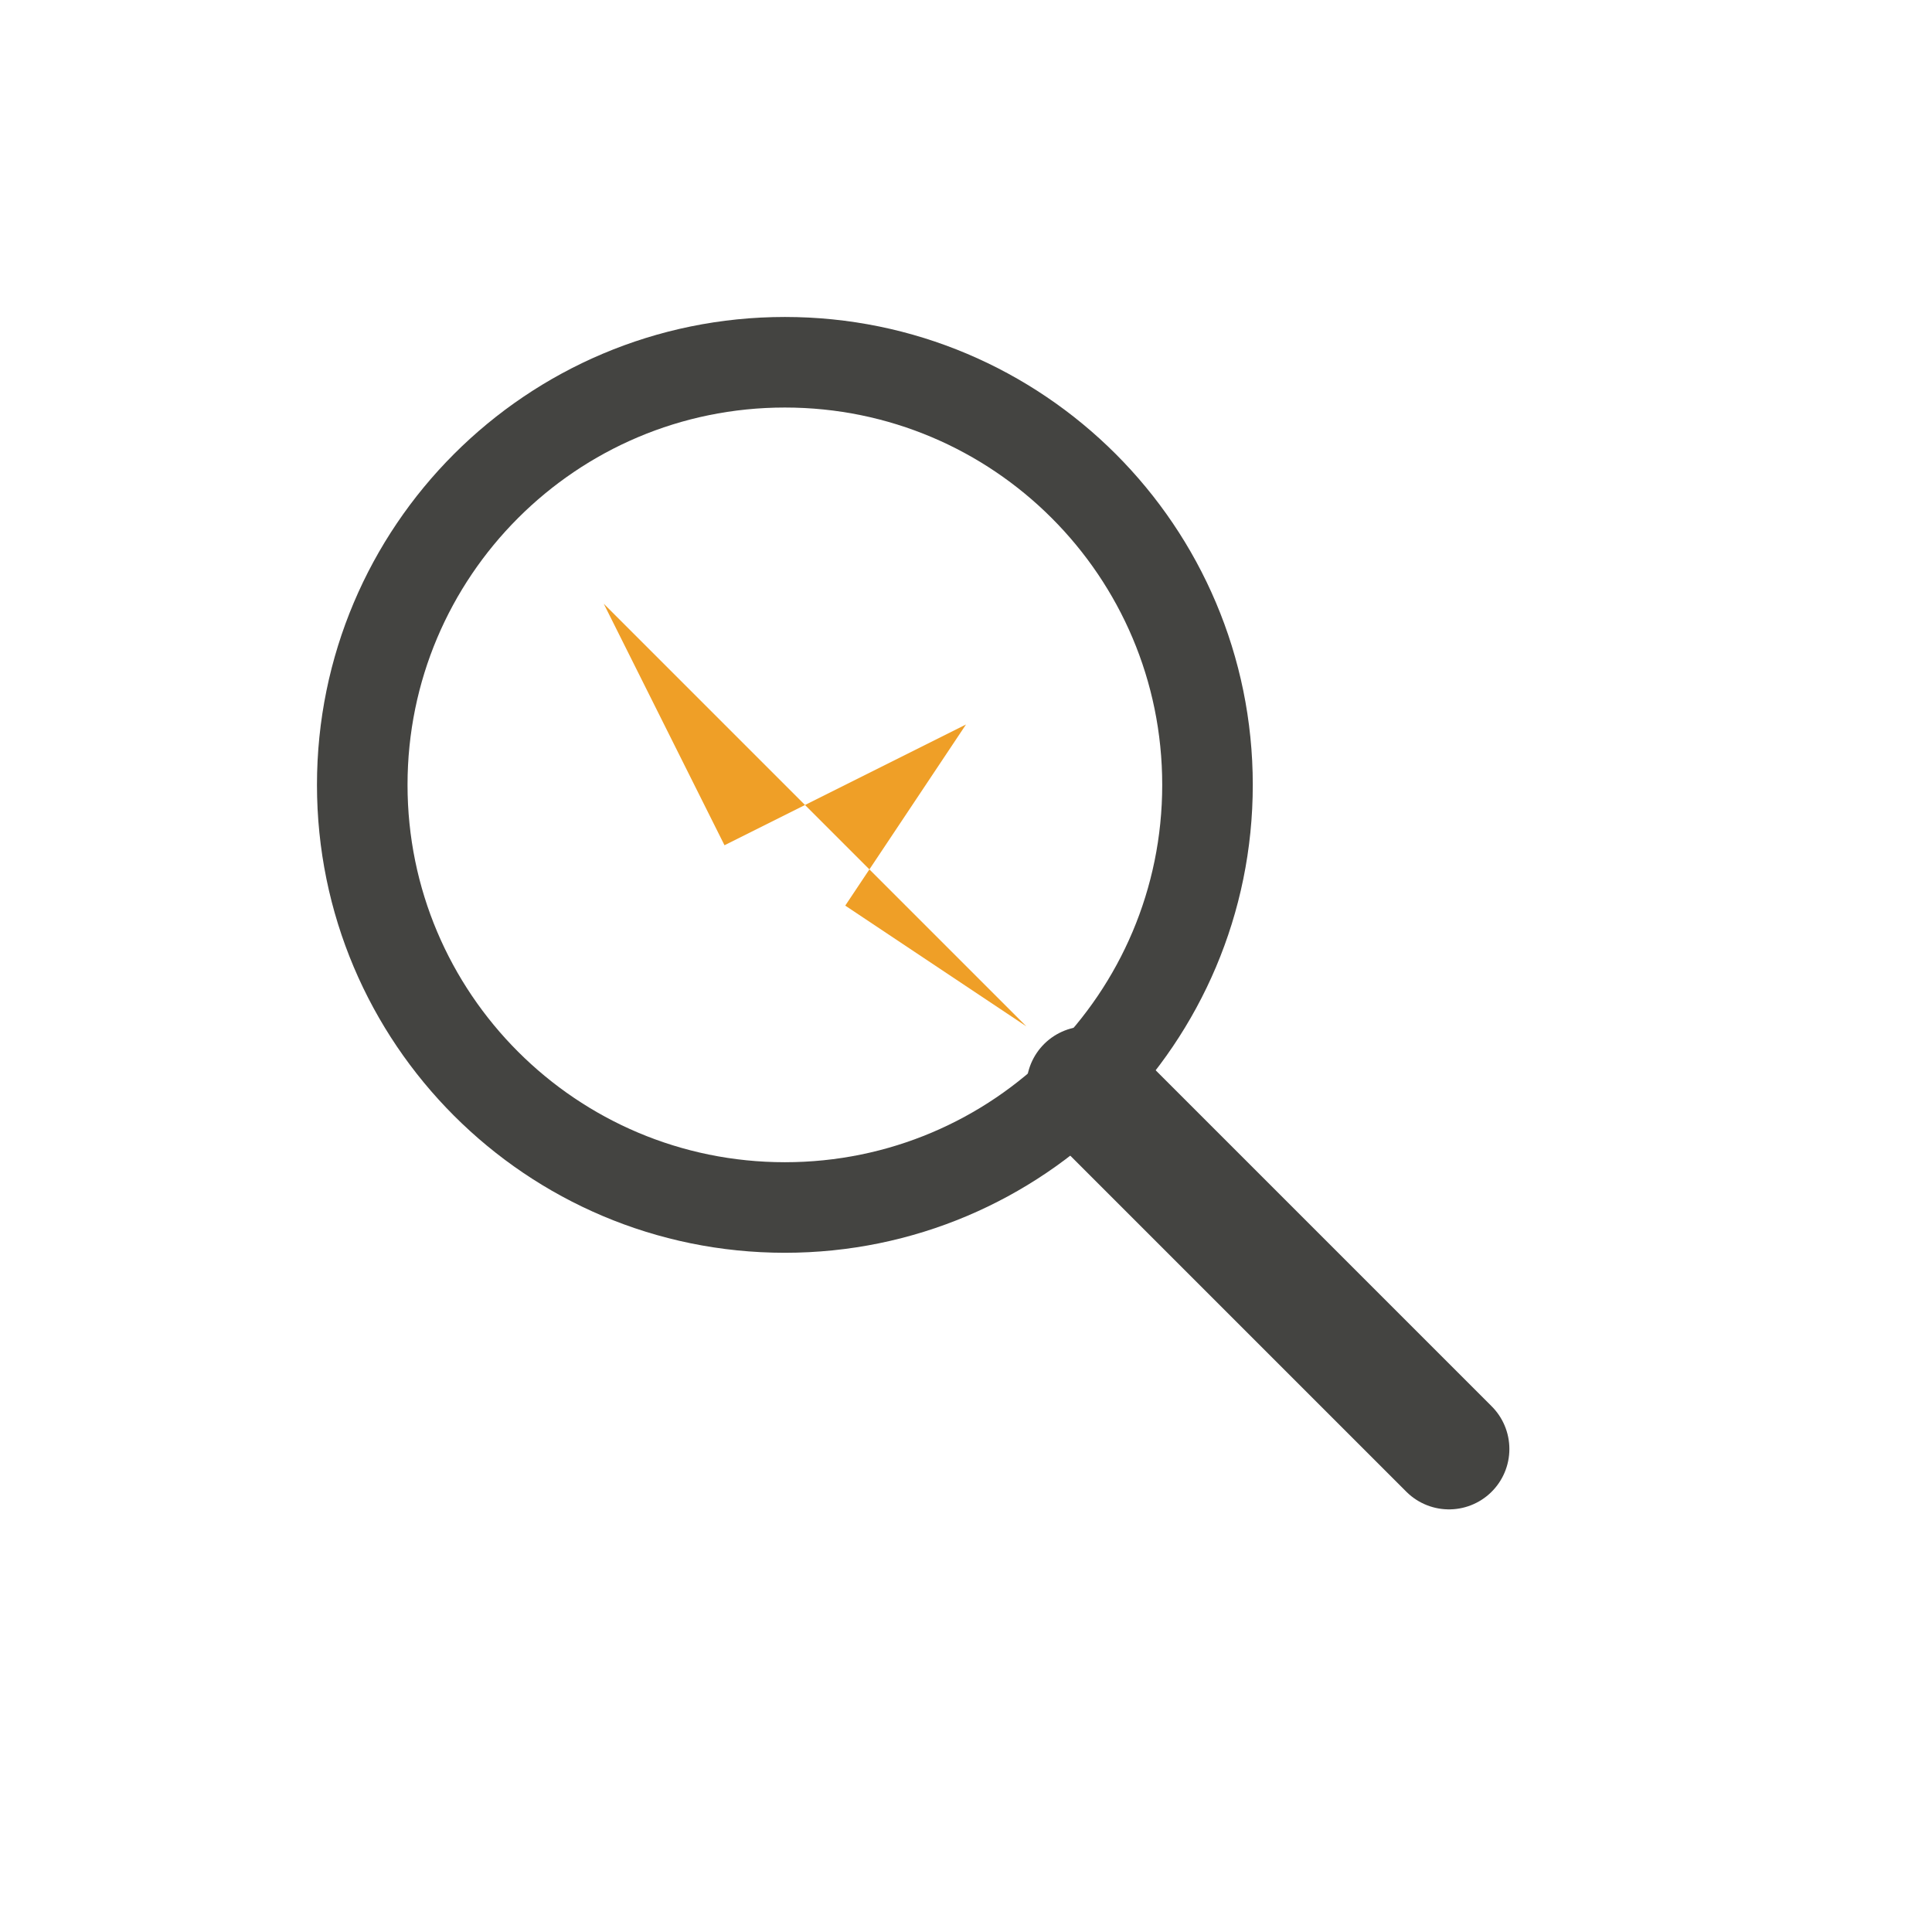
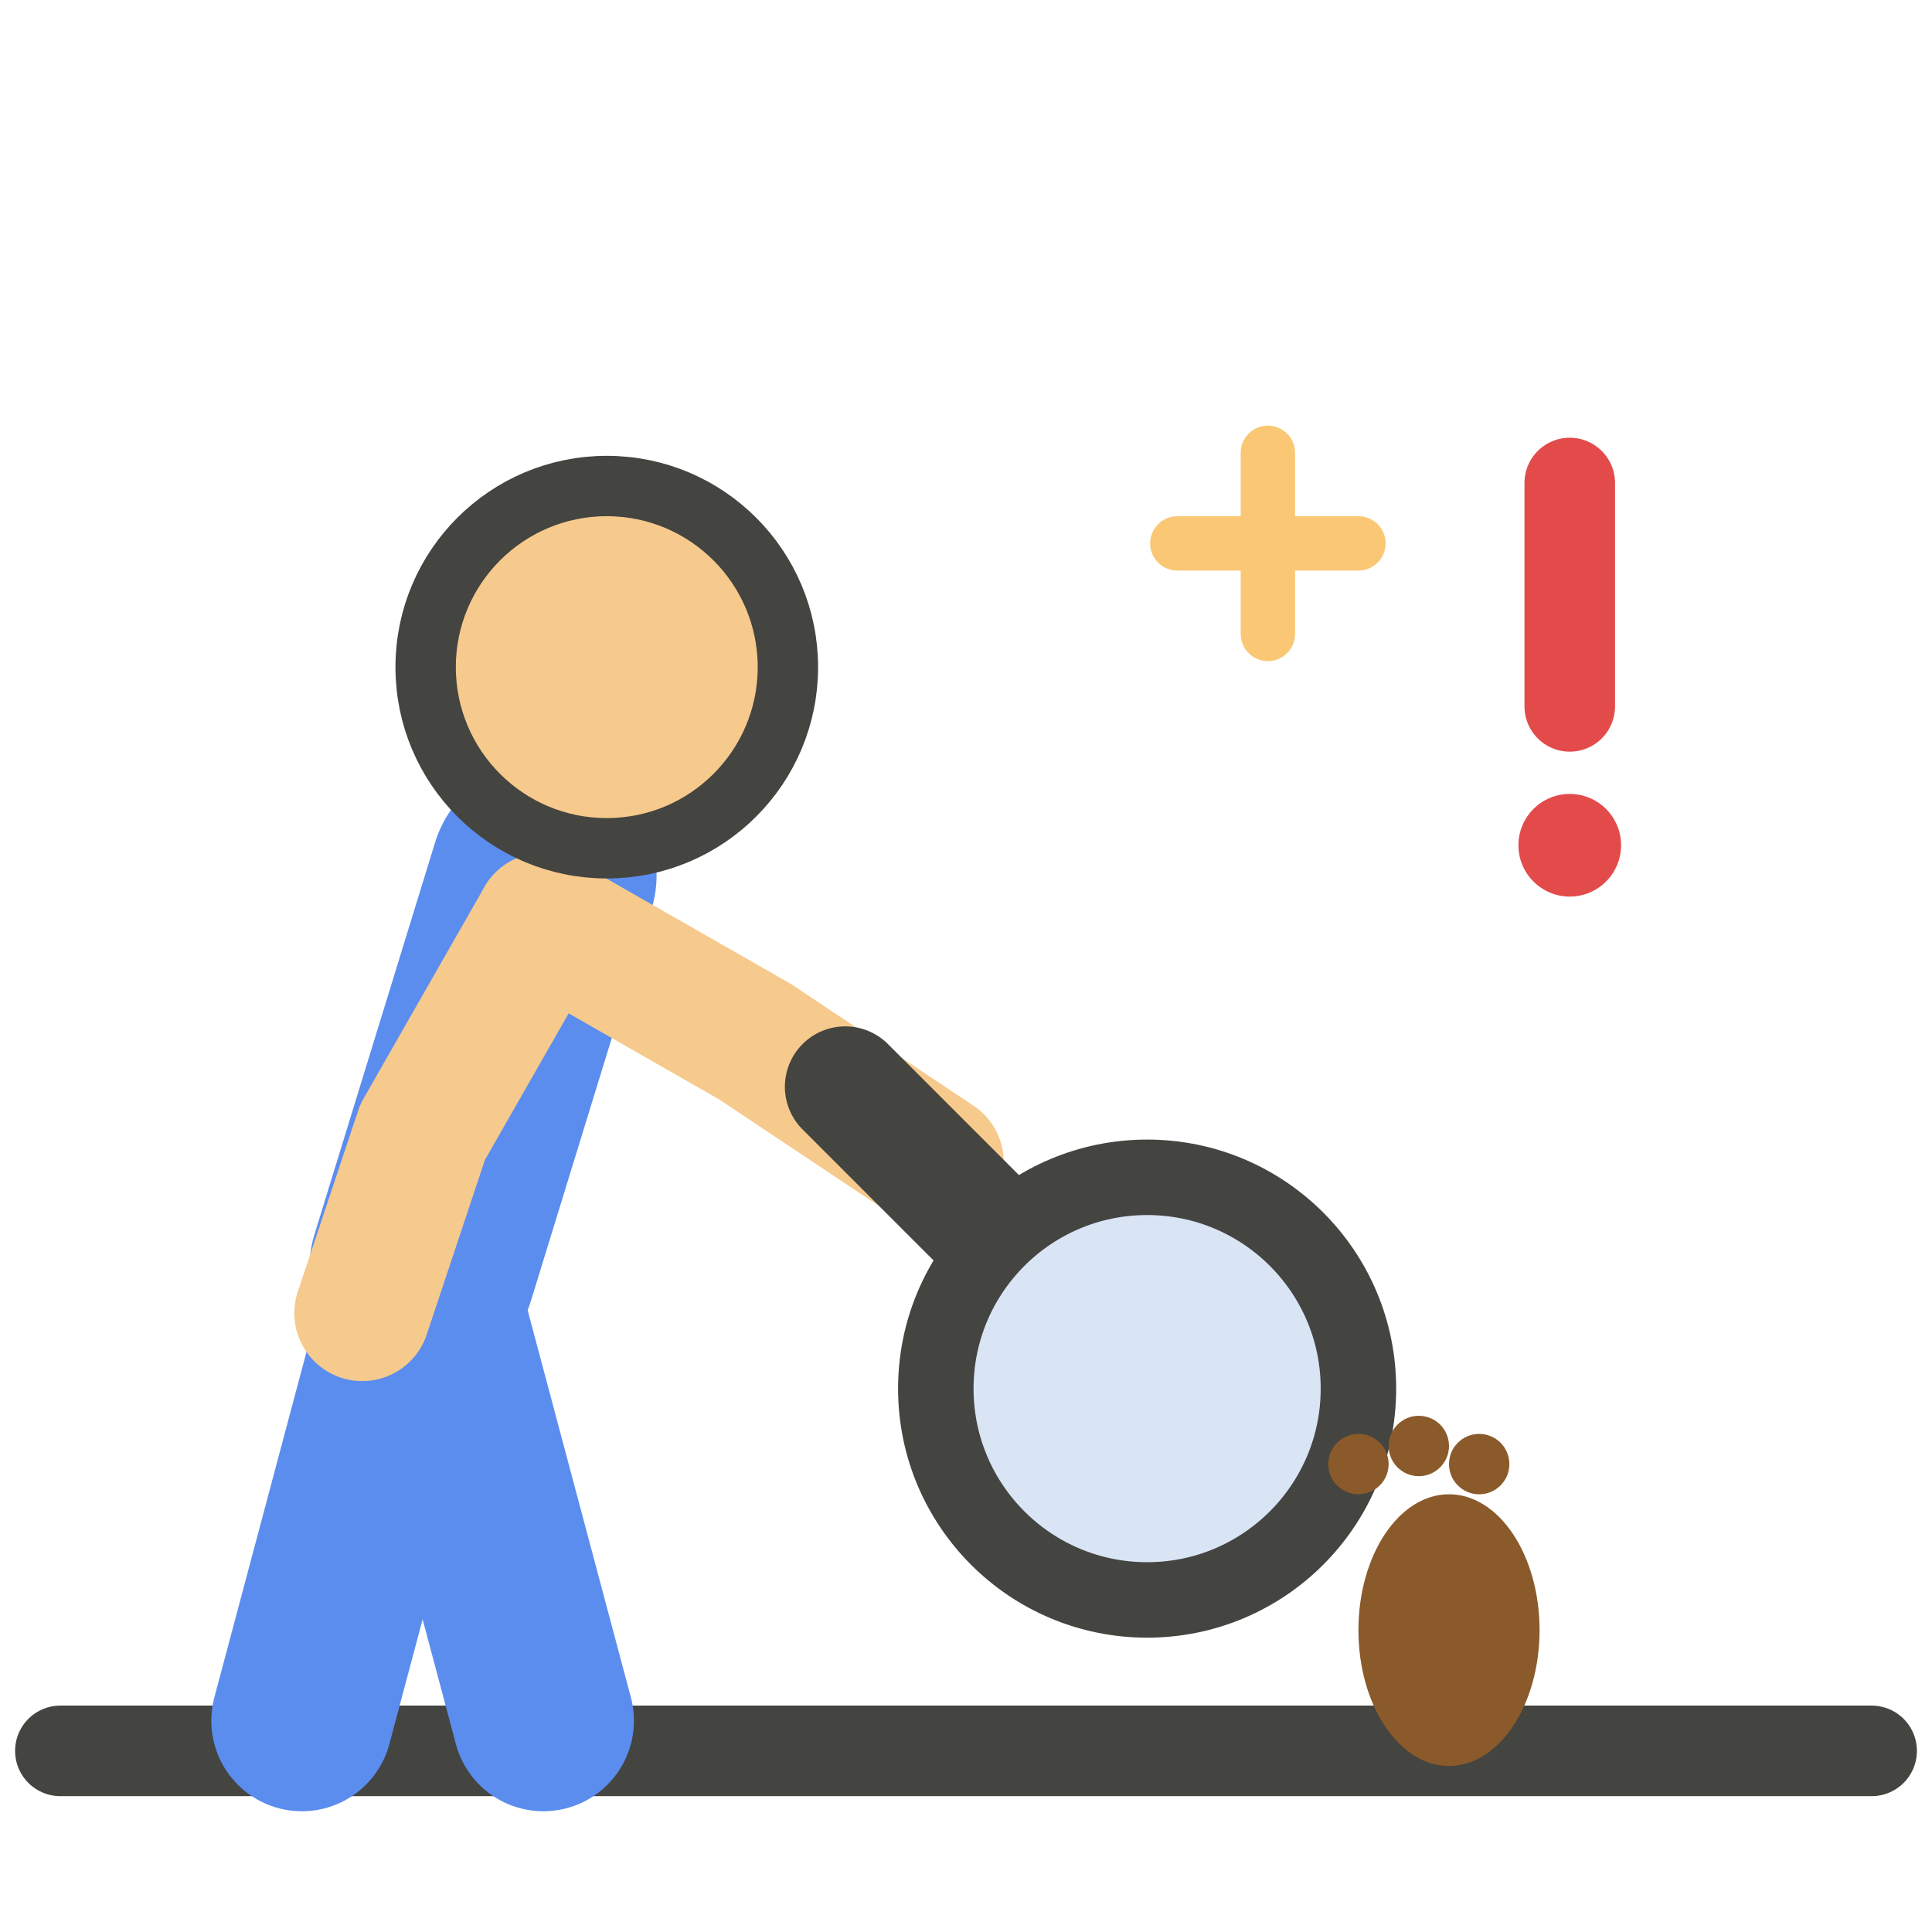
<svg xmlns="http://www.w3.org/2000/svg" viewBox="0 0 64 64">
-   <circle cx="26" cy="26" r="14" fill="none" stroke="#444441" stroke-width="3" />
-   <path d="M36 36 L48 48" stroke="#444441" stroke-width="4" stroke-linecap="round" />
-   <path d="M20 20 L24 28 L32 24 L28 30 L34 34" fill="#EF9F27" />
+   <path d="M2 58L62 58" fill="none" stroke="#444441" stroke-width="3" stroke-linecap="round" stroke-linejoin="round" />
+   <path d="M18 29L14 42" fill="none" stroke="#5B8DEF" stroke-width="7.5" stroke-linecap="round" stroke-linejoin="round" />
+   <path d="M14 42L12 49.5L10 57" fill="none" stroke="#5B8DEF" stroke-width="6.0" stroke-linecap="round" stroke-linejoin="round" />
+   <path d="M14 42L16 49.5L18 57" fill="none" stroke="#5B8DEF" stroke-width="6.0" stroke-linecap="round" stroke-linejoin="round" />
+   <path d="M18 30.5L25 34.5L31 38.5" fill="none" stroke="#F6C98C" stroke-width="4.5" stroke-linecap="round" stroke-linejoin="round" />
+   <path d="M18 30.5L14 37.5L12 43.5" fill="none" stroke="#F6C98C" stroke-width="4.5" stroke-linecap="round" stroke-linejoin="round" />
+   <circle cx="20.1" cy="22.1" r="6" fill="#F6C98C" stroke="#444441" stroke-width="2" />
+   <path d="M28 36L34 42" fill="none" stroke="#444441" stroke-width="4" stroke-linecap="round" stroke-linejoin="round" />
+   <circle cx="38" cy="46" r="7" fill="#D9E4F5" stroke="#444441" stroke-width="2.5" />
+   <ellipse cx="48" cy="54" rx="3" ry="4.5" fill="#8A5A2B" />
+   <circle cx="45" cy="48.5" r="1" fill="#8A5A2B" />
+   <circle cx="47" cy="47.9" r="1" fill="#8A5A2B" />
+   <circle cx="49" cy="48.5" r="1" fill="#8A5A2B" />
+   <path d="M52 16L52 23.4" fill="none" stroke="#E24B4A" stroke-width="3" stroke-linecap="round" stroke-linejoin="round" />
+   <circle cx="52" cy="28" r="1.7" fill="#E24B4A" />
+   <path d="M39 18L45 18" fill="none" stroke="#FAC775" stroke-width="1.8" stroke-linecap="round" stroke-linejoin="round" />
+   <path d="M42 15L42 21" fill="none" stroke="#FAC775" stroke-width="1.8" stroke-linecap="round" stroke-linejoin="round" />
</svg>
